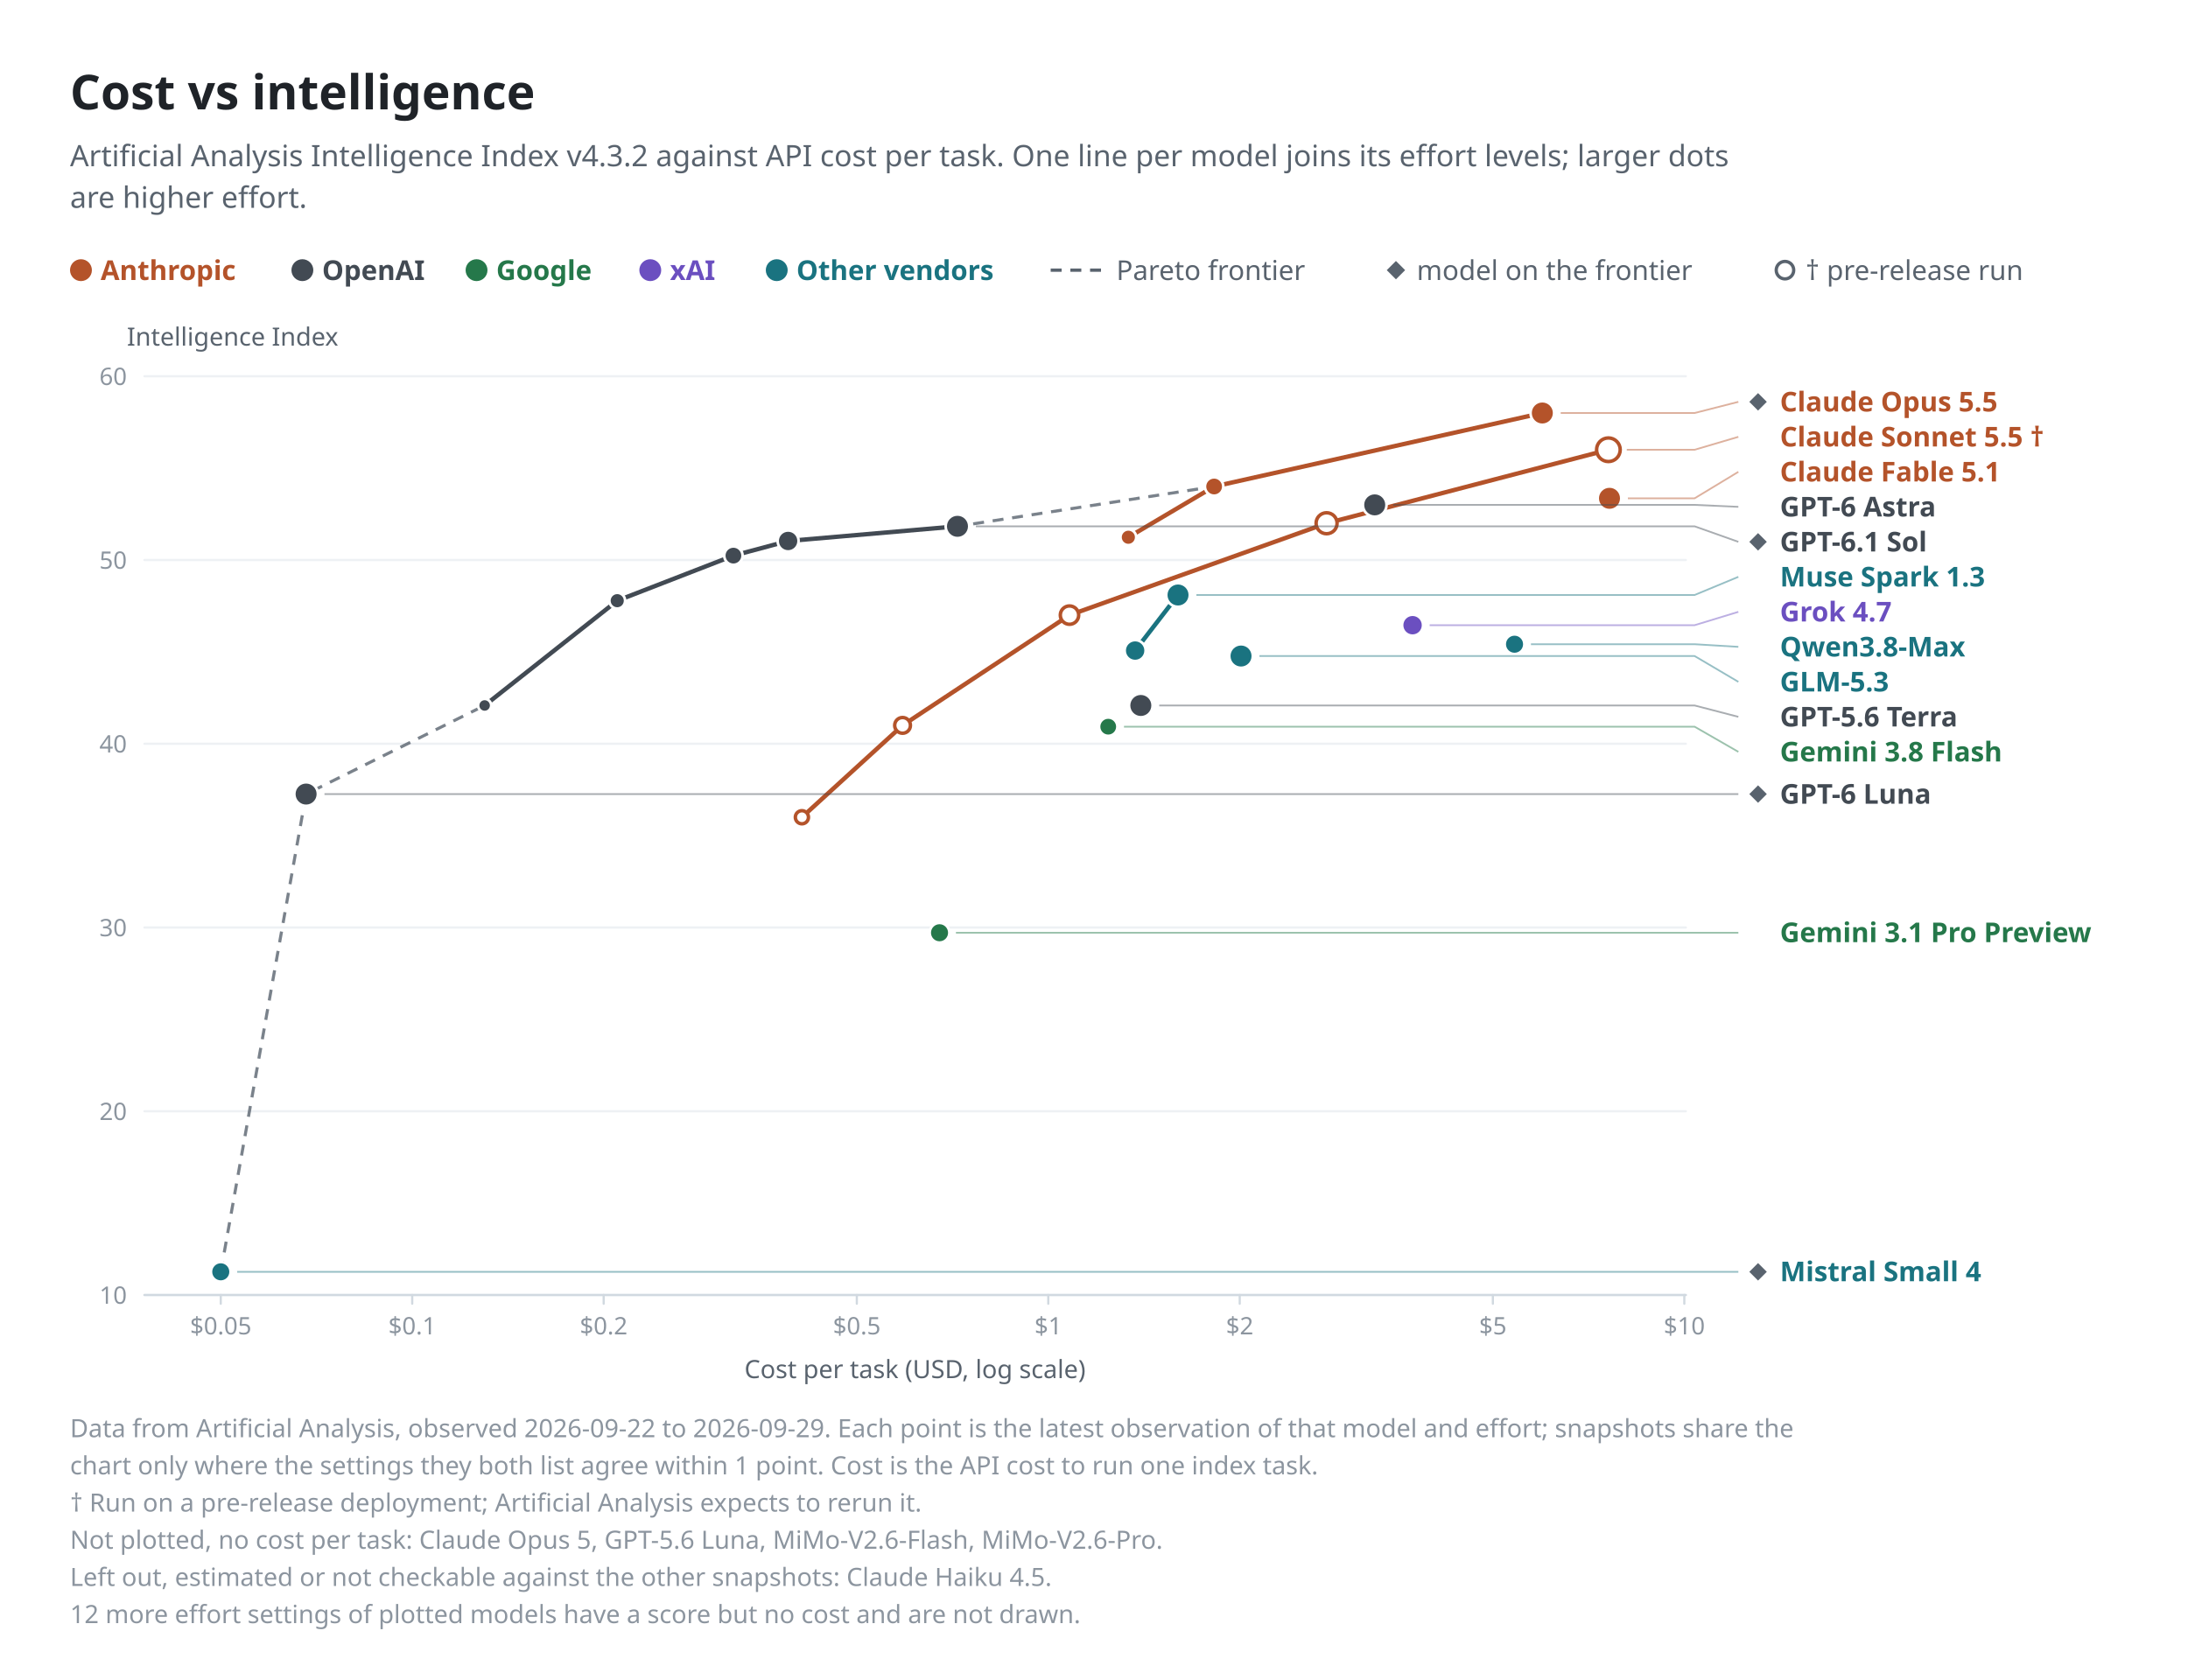
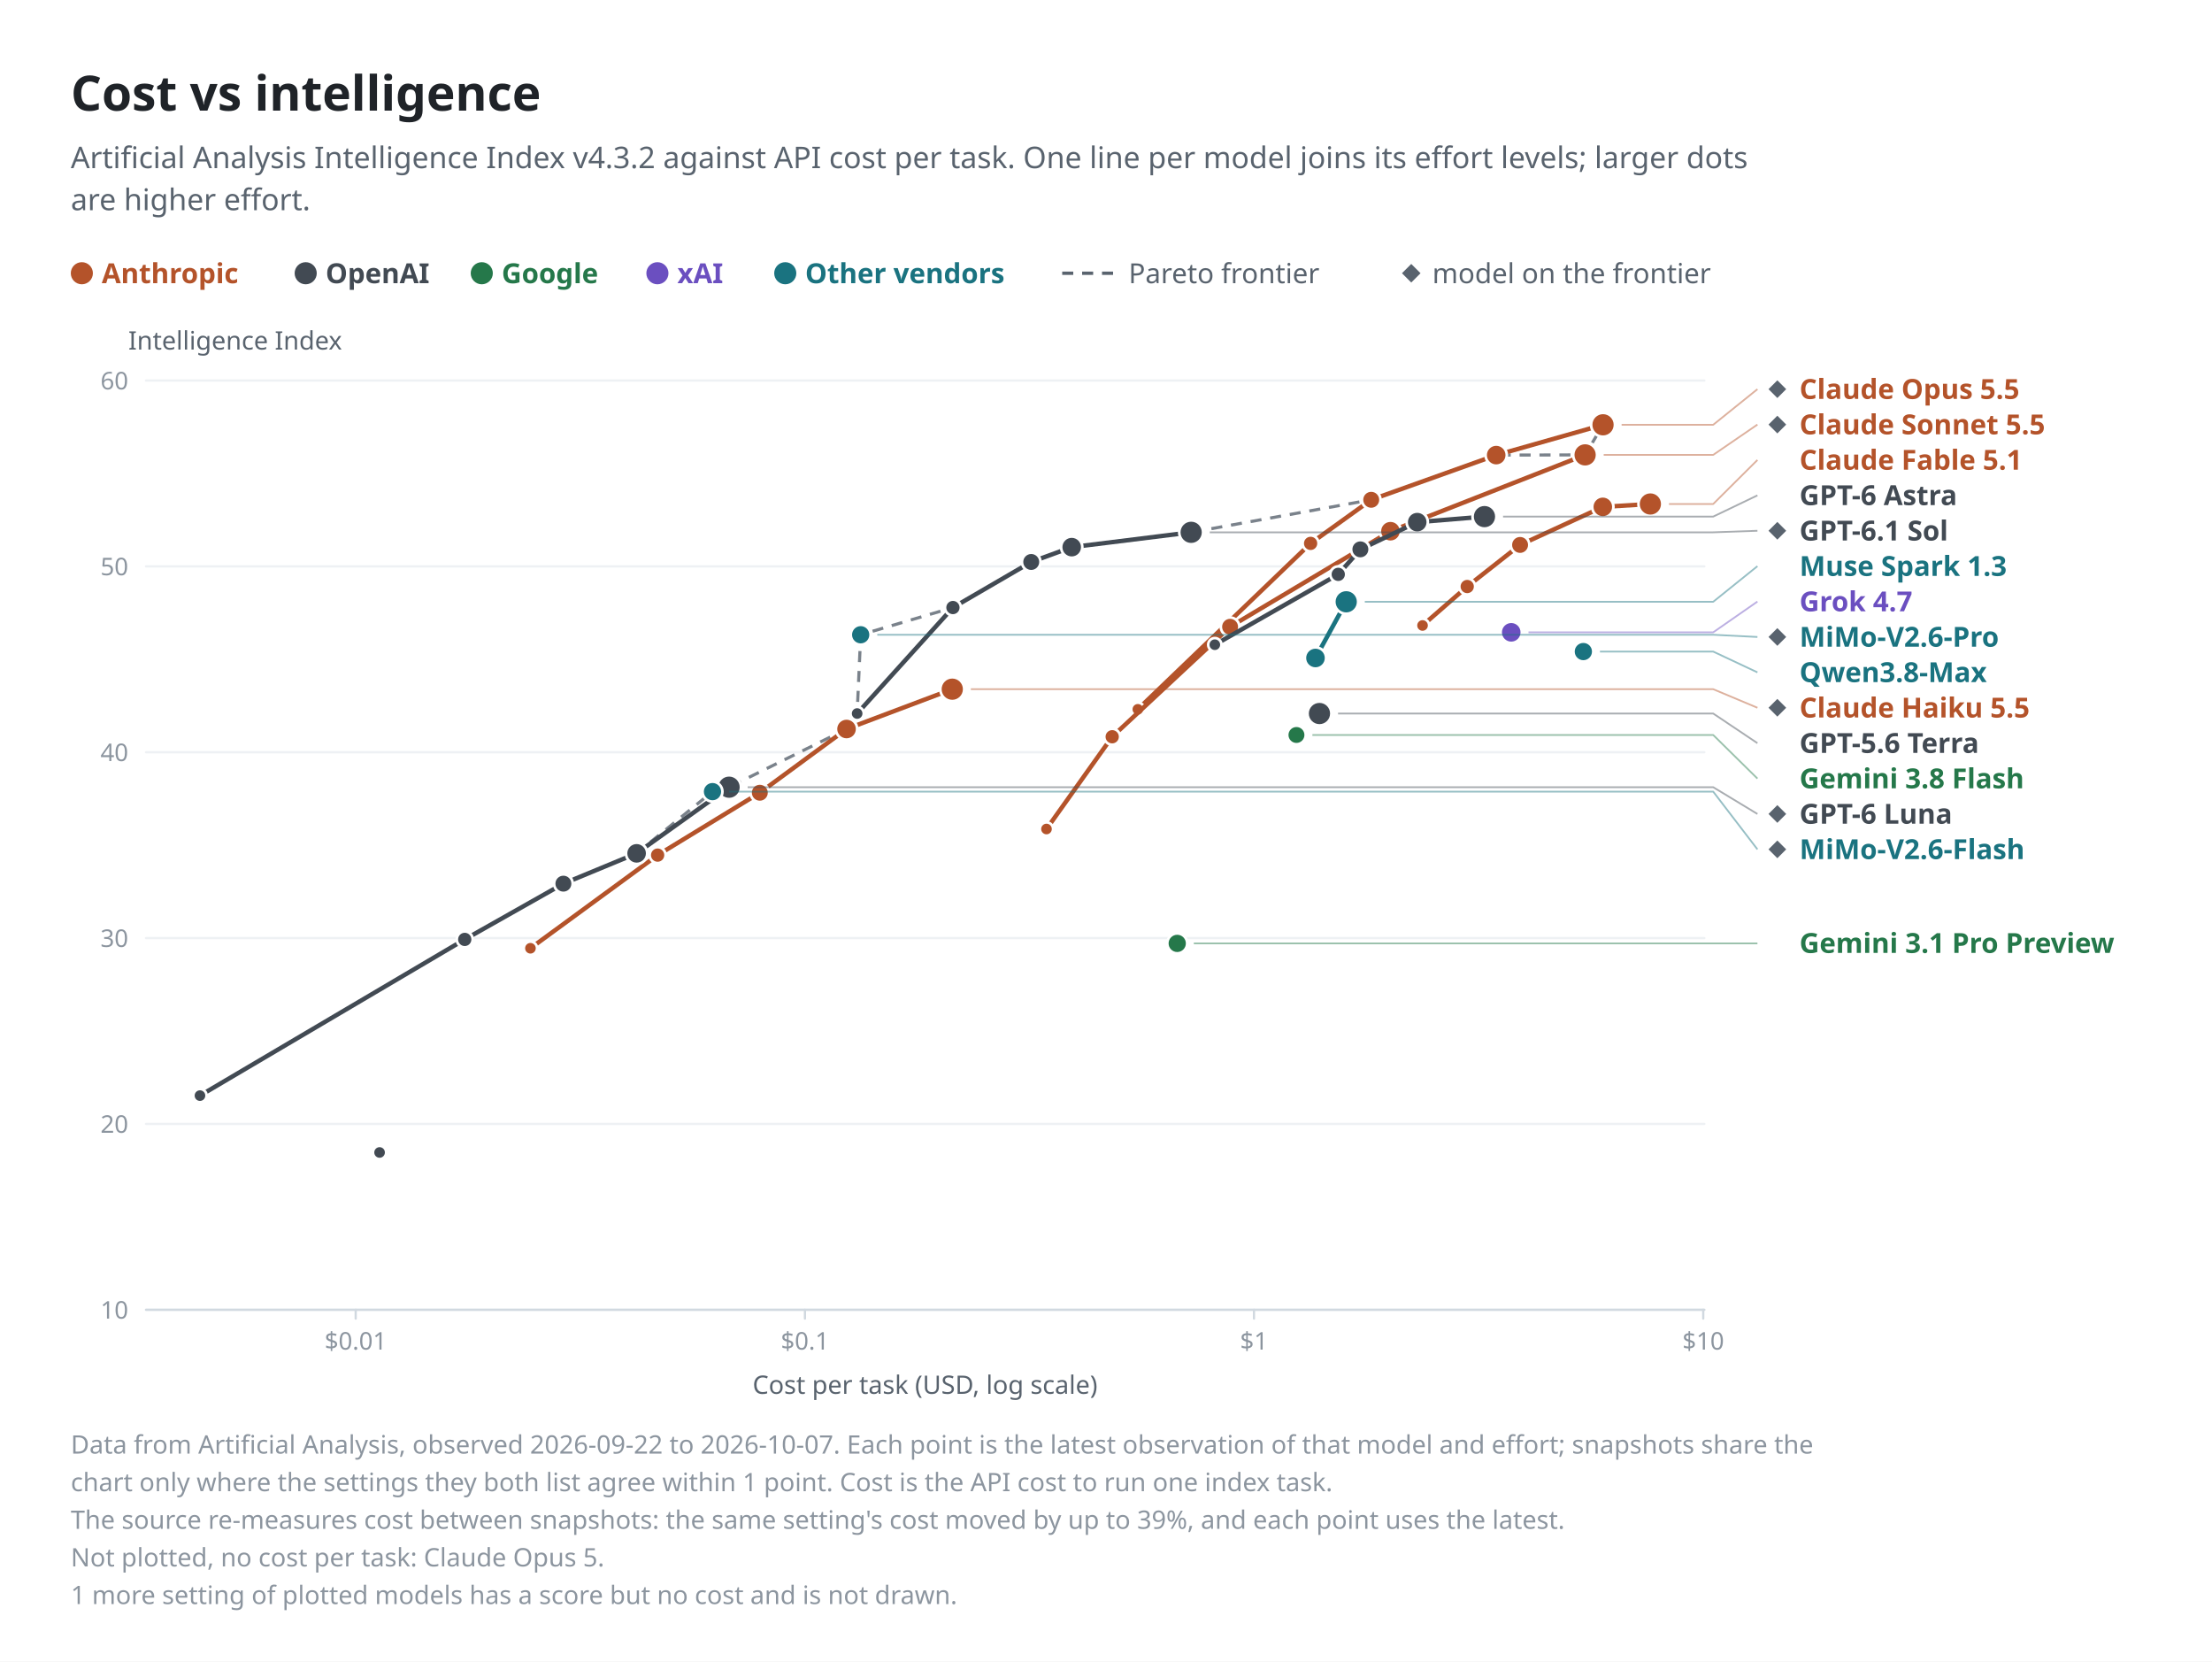
- <svg xmlns="http://www.w3.org/2000/svg" width="1000" height="768" viewBox="0 0 1000 768" font-family="-apple-system, BlinkMacSystemFont, 'Segoe UI', 'Noto Sans', Helvetica, Arial, sans-serif" role="img">
+ <svg xmlns="http://www.w3.org/2000/svg" width="1000" height="751" viewBox="0 0 1000 751" font-family="-apple-system, BlinkMacSystemFont, 'Segoe UI', 'Noto Sans', Helvetica, Arial, sans-serif" role="img">
  <rect width="100%" height="100%" fill="#ffffff" />
  <text x="32.0" y="50.0" font-size="22.0" font-weight="600" fill="#1f2328" text-anchor="start">Cost vs intelligence</text>
  <text x="32.0" y="76.0" font-size="13.5" font-weight="400" fill="#59636e" text-anchor="start">Artificial Analysis Intelligence Index v4.3.2 against API cost per task. One line per model joins its effort levels; larger dots</text>
  <text x="32.0" y="95.0" font-size="13.5" font-weight="400" fill="#59636e" text-anchor="start">are higher effort.</text>
  <circle cx="37.0" cy="123.5" r="5.0" fill="#b4532a" />
  <text x="46.0" y="128.0" font-size="12.5" font-weight="600" fill="#b4532a" text-anchor="start">Anthropic</text>
  <circle cx="138.2" cy="123.5" r="5.0" fill="#424a53" />
  <text x="147.2" y="128.0" font-size="12.5" font-weight="600" fill="#424a53" text-anchor="start">OpenAI</text>
  <circle cx="217.8" cy="123.5" r="5.0" fill="#25784a" />
  <text x="226.8" y="128.0" font-size="12.5" font-weight="600" fill="#25784a" text-anchor="start">Google</text>
  <circle cx="297.2" cy="123.5" r="5.0" fill="#6b4fc0" />
  <text x="306.2" y="128.0" font-size="12.5" font-weight="600" fill="#6b4fc0" text-anchor="start">xAI</text>
  <circle cx="355.0" cy="123.5" r="5.0" fill="#1a7380" />
  <text x="364.0" y="128.0" font-size="12.5" font-weight="600" fill="#1a7380" text-anchor="start">Other vendors</text>
  <line x1="480.2" y1="123.5" x2="504.2" y2="123.5" stroke="#59636e" stroke-width="1.5" stroke-dasharray="5 4" />
  <text x="510.2" y="128.0" font-size="12.5" font-weight="400" fill="#59636e" text-anchor="start">Pareto frontier</text>
  <path d="M638.0,119.3 L642.2,123.5 L638.0,127.7 L633.8,123.5 Z" fill="#59636e" />
  <text x="647.5" y="128.0" font-size="12.5" font-weight="400" fill="#59636e" text-anchor="start">model on the frontier</text>
-   <circle cx="815.8" cy="123.5" r="4.0" fill="#ffffff" stroke="#59636e" stroke-width="1.5" />
-   <text x="825.2" y="128.0" font-size="12.5" font-weight="400" fill="#59636e" text-anchor="start">† pre-release run</text>
  <text x="58.0" y="158.0" font-size="11.5" font-weight="400" fill="#59636e" text-anchor="start">Intelligence Index</text>
  <line x1="66.0" y1="592.0" x2="770.5" y2="592.0" stroke="#eef1f4" stroke-width="1" stroke-linecap="round" />
  <text x="58.0" y="596.0" font-size="11.0" font-weight="400" fill="#8c959f" text-anchor="end">10</text>
  <line x1="66.0" y1="508.0" x2="770.5" y2="508.0" stroke="#eef1f4" stroke-width="1" stroke-linecap="round" />
  <text x="58.0" y="512.0" font-size="11.0" font-weight="400" fill="#8c959f" text-anchor="end">20</text>
  <line x1="66.0" y1="424.0" x2="770.5" y2="424.0" stroke="#eef1f4" stroke-width="1" stroke-linecap="round" />
  <text x="58.0" y="428.0" font-size="11.0" font-weight="400" fill="#8c959f" text-anchor="end">30</text>
  <line x1="66.0" y1="340.0" x2="770.5" y2="340.0" stroke="#eef1f4" stroke-width="1" stroke-linecap="round" />
  <text x="58.0" y="344.0" font-size="11.0" font-weight="400" fill="#8c959f" text-anchor="end">40</text>
  <line x1="66.0" y1="256.0" x2="770.5" y2="256.0" stroke="#eef1f4" stroke-width="1" stroke-linecap="round" />
  <text x="58.0" y="260.0" font-size="11.0" font-weight="400" fill="#8c959f" text-anchor="end">50</text>
  <line x1="66.0" y1="172.0" x2="770.5" y2="172.0" stroke="#eef1f4" stroke-width="1" stroke-linecap="round" />
  <text x="58.0" y="176.0" font-size="11.0" font-weight="400" fill="#8c959f" text-anchor="end">60</text>
  <line x1="66.0" y1="592.0" x2="770.5" y2="592.0" stroke="#d1d9e0" stroke-width="1" stroke-linecap="round" />
-   <line x1="100.9" y1="592.0" x2="100.9" y2="596.0" stroke="#d1d9e0" stroke-width="1" stroke-linecap="round" />
-   <text x="100.9" y="610.0" font-size="11.0" font-weight="400" fill="#8c959f" text-anchor="middle">$0.05</text>
-   <line x1="188.4" y1="592.0" x2="188.4" y2="596.0" stroke="#d1d9e0" stroke-width="1" stroke-linecap="round" />
-   <text x="188.4" y="610.0" font-size="11.0" font-weight="400" fill="#8c959f" text-anchor="middle">$0.1</text>
-   <line x1="275.9" y1="592.0" x2="275.9" y2="596.0" stroke="#d1d9e0" stroke-width="1" stroke-linecap="round" />
-   <text x="275.9" y="610.0" font-size="11.0" font-weight="400" fill="#8c959f" text-anchor="middle">$0.2</text>
-   <line x1="391.6" y1="592.0" x2="391.6" y2="596.0" stroke="#d1d9e0" stroke-width="1" stroke-linecap="round" />
-   <text x="391.6" y="610.0" font-size="11.0" font-weight="400" fill="#8c959f" text-anchor="middle">$0.5</text>
-   <line x1="479.1" y1="592.0" x2="479.1" y2="596.0" stroke="#d1d9e0" stroke-width="1" stroke-linecap="round" />
-   <text x="479.1" y="610.0" font-size="11.0" font-weight="400" fill="#8c959f" text-anchor="middle">$1</text>
-   <line x1="566.6" y1="592.0" x2="566.6" y2="596.0" stroke="#d1d9e0" stroke-width="1" stroke-linecap="round" />
-   <text x="566.6" y="610.0" font-size="11.0" font-weight="400" fill="#8c959f" text-anchor="middle">$2</text>
-   <line x1="682.3" y1="592.0" x2="682.3" y2="596.0" stroke="#d1d9e0" stroke-width="1" stroke-linecap="round" />
-   <text x="682.3" y="610.0" font-size="11.0" font-weight="400" fill="#8c959f" text-anchor="middle">$5</text>
-   <line x1="769.8" y1="592.0" x2="769.8" y2="596.0" stroke="#d1d9e0" stroke-width="1" stroke-linecap="round" />
-   <text x="769.8" y="610.0" font-size="11.0" font-weight="400" fill="#8c959f" text-anchor="middle">$10</text>
+   <line x1="160.8" y1="592.0" x2="160.8" y2="596.0" stroke="#d1d9e0" stroke-width="1" stroke-linecap="round" />
+   <text x="160.8" y="610.0" font-size="11.0" font-weight="400" fill="#8c959f" text-anchor="middle">$0.01</text>
+   <line x1="363.9" y1="592.0" x2="363.9" y2="596.0" stroke="#d1d9e0" stroke-width="1" stroke-linecap="round" />
+   <text x="363.9" y="610.0" font-size="11.0" font-weight="400" fill="#8c959f" text-anchor="middle">$0.1</text>
+   <line x1="566.9" y1="592.0" x2="566.9" y2="596.0" stroke="#d1d9e0" stroke-width="1" stroke-linecap="round" />
+   <text x="566.9" y="610.0" font-size="11.0" font-weight="400" fill="#8c959f" text-anchor="middle">$1</text>
+   <line x1="770.0" y1="592.0" x2="770.0" y2="596.0" stroke="#d1d9e0" stroke-width="1" stroke-linecap="round" />
+   <text x="770.0" y="610.0" font-size="11.0" font-weight="400" fill="#8c959f" text-anchor="middle">$10</text>
  <text x="418.2" y="630.0" font-size="11.5" font-weight="400" fill="#59636e" text-anchor="middle">Cost per task (USD, log scale)</text>
-   <path d="M100.9,581.4 L139.9,363.0 L221.5,322.5 L282.1,274.6 L335.2,254.0 L360.2,247.3 L437.6,240.6 L554.9,222.4 L704.9,188.8" fill="none" stroke="#59636e" stroke-width="1.4" stroke-dasharray="5 4" stroke-opacity="0.8" />
-   <path d="M515.7,245.6 L554.9,222.4 L704.9,188.8" fill="none" stroke="#b4532a" stroke-width="2.0" stroke-linejoin="round" stroke-linecap="round" />
-   <circle cx="515.7" cy="245.6" r="3.6" fill="#b4532a" stroke="#ffffff" stroke-width="1.2" />
-   <circle cx="554.9" cy="222.4" r="4.2" fill="#b4532a" stroke="#ffffff" stroke-width="1.2" />
-   <circle cx="704.9" cy="188.8" r="5.4" fill="#b4532a" stroke="#ffffff" stroke-width="1.2" />
-   <path d="M366.5,373.6 L412.5,331.6 L488.8,281.2 L606.3,239.2 L735.1,205.6" fill="none" stroke="#b4532a" stroke-width="2.0" stroke-linejoin="round" stroke-linecap="round" />
-   <circle cx="366.5" cy="373.6" r="3.0" fill="#ffffff" stroke="#b4532a" stroke-width="1.6" />
-   <circle cx="412.5" cy="331.6" r="3.6" fill="#ffffff" stroke="#b4532a" stroke-width="1.6" />
-   <circle cx="488.8" cy="281.2" r="4.2" fill="#ffffff" stroke="#b4532a" stroke-width="1.6" />
-   <circle cx="606.3" cy="239.2" r="4.8" fill="#ffffff" stroke="#b4532a" stroke-width="1.6" />
-   <circle cx="735.1" cy="205.6" r="5.4" fill="#ffffff" stroke="#b4532a" stroke-width="1.6" />
-   <circle cx="735.6" cy="227.8" r="5.4" fill="#b4532a" stroke="#ffffff" stroke-width="1.2" />
-   <circle cx="628.3" cy="230.8" r="5.4" fill="#424a53" stroke="#ffffff" stroke-width="1.2" />
-   <path d="M221.5,322.5 L282.1,274.6 L335.2,254.0 L360.2,247.3 L437.6,240.6" fill="none" stroke="#424a53" stroke-width="2.0" stroke-linejoin="round" stroke-linecap="round" />
-   <circle cx="221.5" cy="322.5" r="3.0" fill="#424a53" stroke="#ffffff" stroke-width="1.2" />
-   <circle cx="282.1" cy="274.6" r="3.6" fill="#424a53" stroke="#ffffff" stroke-width="1.2" />
-   <circle cx="335.2" cy="254.0" r="4.2" fill="#424a53" stroke="#ffffff" stroke-width="1.2" />
-   <circle cx="360.2" cy="247.3" r="4.8" fill="#424a53" stroke="#ffffff" stroke-width="1.2" />
-   <circle cx="437.6" cy="240.6" r="5.4" fill="#424a53" stroke="#ffffff" stroke-width="1.2" />
-   <path d="M518.8,297.4 L538.4,272.0" fill="none" stroke="#1a7380" stroke-width="2.0" stroke-linejoin="round" stroke-linecap="round" />
-   <circle cx="518.8" cy="297.4" r="4.8" fill="#1a7380" stroke="#ffffff" stroke-width="1.2" />
-   <circle cx="538.4" cy="272.0" r="5.4" fill="#1a7380" stroke="#ffffff" stroke-width="1.2" />
-   <circle cx="645.6" cy="285.8" r="4.8" fill="#6b4fc0" stroke="#ffffff" stroke-width="1.2" />
-   <circle cx="692.2" cy="294.5" r="4.5" fill="#1a7380" stroke="#ffffff" stroke-width="1.2" />
-   <circle cx="567.2" cy="299.9" r="5.4" fill="#1a7380" stroke="#ffffff" stroke-width="1.2" />
-   <circle cx="521.4" cy="322.5" r="5.4" fill="#424a53" stroke="#ffffff" stroke-width="1.2" />
-   <circle cx="506.5" cy="332.2" r="4.2" fill="#25784a" stroke="#ffffff" stroke-width="1.2" />
-   <circle cx="139.9" cy="363.0" r="5.4" fill="#424a53" stroke="#ffffff" stroke-width="1.2" />
-   <circle cx="429.4" cy="426.4" r="4.5" fill="#25784a" stroke="#ffffff" stroke-width="1.2" />
-   <circle cx="100.9" cy="581.4" r="4.5" fill="#1a7380" stroke="#ffffff" stroke-width="1.2" />
-   <path d="M713.3,188.8 L774.5,188.8 L794.5,183.7" fill="none" stroke="#b4532a" stroke-width="0.8" stroke-opacity="0.45" stroke-linejoin="round" />
-   <path d="M803.5,179.7 L807.5,183.7 L803.5,187.7 L799.5,183.7 Z" fill="#59636e" />
-   <text x="813.5" y="188.1" font-size="12.5" font-weight="600" fill="#b4532a" text-anchor="start">Claude Opus 5.5</text>
-   <path d="M743.5,205.6 L774.5,205.6 L794.5,199.7" fill="none" stroke="#b4532a" stroke-width="0.8" stroke-opacity="0.45" stroke-linejoin="round" />
-   <text x="813.5" y="204.1" font-size="12.5" font-weight="600" fill="#b4532a" text-anchor="start">Claude Sonnet 5.5 †</text>
-   <path d="M744.0,227.8 L774.5,227.8 L794.5,215.7" fill="none" stroke="#b4532a" stroke-width="0.8" stroke-opacity="0.45" stroke-linejoin="round" />
-   <text x="813.5" y="220.1" font-size="12.5" font-weight="600" fill="#b4532a" text-anchor="start">Claude Fable 5.1</text>
-   <path d="M636.7,230.8 L774.5,230.8 L794.5,231.7" fill="none" stroke="#424a53" stroke-width="0.8" stroke-opacity="0.45" stroke-linejoin="round" />
-   <text x="813.5" y="236.1" font-size="12.5" font-weight="600" fill="#424a53" text-anchor="start">GPT-6 Astra</text>
-   <path d="M446.0,240.6 L774.5,240.6 L794.5,247.7" fill="none" stroke="#424a53" stroke-width="0.8" stroke-opacity="0.45" stroke-linejoin="round" />
-   <path d="M803.5,243.7 L807.5,247.7 L803.5,251.7 L799.5,247.7 Z" fill="#59636e" />
-   <text x="813.5" y="252.1" font-size="12.5" font-weight="600" fill="#424a53" text-anchor="start">GPT-6.1 Sol</text>
-   <path d="M546.8,272.0 L774.5,272.0 L794.5,263.7" fill="none" stroke="#1a7380" stroke-width="0.8" stroke-opacity="0.45" stroke-linejoin="round" />
-   <text x="813.5" y="268.1" font-size="12.5" font-weight="600" fill="#1a7380" text-anchor="start">Muse Spark 1.3</text>
-   <path d="M653.4,285.8 L774.5,285.8 L794.5,279.7" fill="none" stroke="#6b4fc0" stroke-width="0.8" stroke-opacity="0.45" stroke-linejoin="round" />
-   <text x="813.5" y="284.1" font-size="12.5" font-weight="600" fill="#6b4fc0" text-anchor="start">Grok 4.7</text>
-   <path d="M699.7,294.5 L774.5,294.5 L794.5,295.7" fill="none" stroke="#1a7380" stroke-width="0.8" stroke-opacity="0.45" stroke-linejoin="round" />
-   <text x="813.5" y="300.1" font-size="12.5" font-weight="600" fill="#1a7380" text-anchor="start">Qwen3.8-Max</text>
-   <path d="M575.6,299.9 L774.5,299.9 L794.5,311.7" fill="none" stroke="#1a7380" stroke-width="0.8" stroke-opacity="0.45" stroke-linejoin="round" />
-   <text x="813.5" y="316.1" font-size="12.5" font-weight="600" fill="#1a7380" text-anchor="start">GLM-5.3</text>
-   <path d="M529.8,322.5 L774.5,322.5 L794.5,327.7" fill="none" stroke="#424a53" stroke-width="0.8" stroke-opacity="0.45" stroke-linejoin="round" />
-   <text x="813.5" y="332.1" font-size="12.5" font-weight="600" fill="#424a53" text-anchor="start">GPT-5.6 Terra</text>
-   <path d="M513.7,332.2 L774.5,332.2 L794.5,343.7" fill="none" stroke="#25784a" stroke-width="0.8" stroke-opacity="0.45" stroke-linejoin="round" />
-   <text x="813.5" y="348.1" font-size="12.5" font-weight="600" fill="#25784a" text-anchor="start">Gemini 3.8 Flash</text>
-   <path d="M148.3,363.0 L774.5,363.0 L794.5,363.0" fill="none" stroke="#424a53" stroke-width="0.8" stroke-opacity="0.45" stroke-linejoin="round" />
-   <path d="M803.5,359.0 L807.5,363.0 L803.5,367.0 L799.5,363.0 Z" fill="#59636e" />
-   <text x="813.5" y="367.4" font-size="12.5" font-weight="600" fill="#424a53" text-anchor="start">GPT-6 Luna</text>
-   <path d="M436.9,426.4 L774.5,426.4 L794.5,426.4" fill="none" stroke="#25784a" stroke-width="0.8" stroke-opacity="0.45" stroke-linejoin="round" />
+   <path d="M90.4,495.2 L210.1,424.6 L254.7,399.4 L287.8,385.7 L322.1,357.8 L329.6,355.8 L382.7,329.5 L387.5,322.5 L389.1,286.9 L430.8,274.6 L466.2,254.0 L484.5,247.3 L538.5,240.6 L619.9,225.9 L676.4,205.7 L716.6,205.6 L724.7,192.0" fill="none" stroke="#59636e" stroke-width="1.4" stroke-dasharray="5 4" stroke-opacity="0.8" />
+   <path d="M514.4,320.6 L592.5,245.6 L619.9,225.9 L676.4,205.7 L724.7,192.0" fill="none" stroke="#b4532a" stroke-width="2.0" stroke-linejoin="round" stroke-linecap="round" />
+   <circle cx="514.4" cy="320.6" r="3.0" fill="#b4532a" stroke="#ffffff" stroke-width="1.2" />
+   <circle cx="592.5" cy="245.6" r="3.6" fill="#b4532a" stroke="#ffffff" stroke-width="1.2" />
+   <circle cx="619.9" cy="225.9" r="4.2" fill="#b4532a" stroke="#ffffff" stroke-width="1.2" />
+   <circle cx="676.4" cy="205.7" r="4.8" fill="#b4532a" stroke="#ffffff" stroke-width="1.2" />
+   <circle cx="724.7" cy="192.0" r="5.4" fill="#b4532a" stroke="#ffffff" stroke-width="1.2" />
+   <path d="M473.1,374.7 L502.8,333.0 L556.1,283.3 L628.6,240.1 L716.6,205.6" fill="none" stroke="#b4532a" stroke-width="2.0" stroke-linejoin="round" stroke-linecap="round" />
+   <circle cx="473.1" cy="374.7" r="3.0" fill="#b4532a" stroke="#ffffff" stroke-width="1.2" />
+   <circle cx="502.8" cy="333.0" r="3.6" fill="#b4532a" stroke="#ffffff" stroke-width="1.2" />
+   <circle cx="556.1" cy="283.3" r="4.2" fill="#b4532a" stroke="#ffffff" stroke-width="1.2" />
+   <circle cx="628.6" cy="240.1" r="4.8" fill="#b4532a" stroke="#ffffff" stroke-width="1.2" />
+   <circle cx="716.6" cy="205.6" r="5.4" fill="#b4532a" stroke="#ffffff" stroke-width="1.2" />
+   <path d="M643.1,282.7 L663.3,265.1 L687.2,246.3 L724.6,229.1 L746.1,227.8" fill="none" stroke="#b4532a" stroke-width="2.0" stroke-linejoin="round" stroke-linecap="round" />
+   <circle cx="643.1" cy="282.7" r="3.0" fill="#b4532a" stroke="#ffffff" stroke-width="1.2" />
+   <circle cx="663.3" cy="265.1" r="3.6" fill="#b4532a" stroke="#ffffff" stroke-width="1.2" />
+   <circle cx="687.2" cy="246.3" r="4.2" fill="#b4532a" stroke="#ffffff" stroke-width="1.2" />
+   <circle cx="724.6" cy="229.1" r="4.8" fill="#b4532a" stroke="#ffffff" stroke-width="1.2" />
+   <circle cx="746.1" cy="227.8" r="5.4" fill="#b4532a" stroke="#ffffff" stroke-width="1.2" />
+   <path d="M549.2,291.4 L605.0,259.6 L615.0,248.3 L640.7,236.0 L671.1,233.5" fill="none" stroke="#424a53" stroke-width="2.0" stroke-linejoin="round" stroke-linecap="round" />
+   <circle cx="549.2" cy="291.4" r="3.0" fill="#424a53" stroke="#ffffff" stroke-width="1.2" />
+   <circle cx="605.0" cy="259.6" r="3.6" fill="#424a53" stroke="#ffffff" stroke-width="1.2" />
+   <circle cx="615.0" cy="248.3" r="4.2" fill="#424a53" stroke="#ffffff" stroke-width="1.2" />
+   <circle cx="640.7" cy="236.0" r="4.8" fill="#424a53" stroke="#ffffff" stroke-width="1.2" />
+   <circle cx="671.1" cy="233.5" r="5.4" fill="#424a53" stroke="#ffffff" stroke-width="1.2" />
+   <path d="M387.5,322.5 L430.8,274.6 L466.2,254.0 L484.5,247.3 L538.5,240.6" fill="none" stroke="#424a53" stroke-width="2.0" stroke-linejoin="round" stroke-linecap="round" />
+   <circle cx="387.5" cy="322.5" r="3.0" fill="#424a53" stroke="#ffffff" stroke-width="1.2" />
+   <circle cx="430.8" cy="274.6" r="3.6" fill="#424a53" stroke="#ffffff" stroke-width="1.2" />
+   <circle cx="466.2" cy="254.0" r="4.2" fill="#424a53" stroke="#ffffff" stroke-width="1.2" />
+   <circle cx="484.5" cy="247.3" r="4.8" fill="#424a53" stroke="#ffffff" stroke-width="1.2" />
+   <circle cx="538.5" cy="240.6" r="5.4" fill="#424a53" stroke="#ffffff" stroke-width="1.2" />
+   <path d="M594.7,297.4 L608.6,272.0" fill="none" stroke="#1a7380" stroke-width="2.0" stroke-linejoin="round" stroke-linecap="round" />
+   <circle cx="594.7" cy="297.4" r="4.8" fill="#1a7380" stroke="#ffffff" stroke-width="1.2" />
+   <circle cx="608.6" cy="272.0" r="5.4" fill="#1a7380" stroke="#ffffff" stroke-width="1.2" />
+   <circle cx="683.2" cy="285.8" r="4.8" fill="#6b4fc0" stroke="#ffffff" stroke-width="1.2" />
+   <circle cx="389.1" cy="286.9" r="4.5" fill="#1a7380" stroke="#ffffff" stroke-width="1.2" />
+   <circle cx="715.8" cy="294.5" r="4.5" fill="#1a7380" stroke="#ffffff" stroke-width="1.2" />
+   <path d="M239.8,428.6 L297.3,386.5 L343.5,358.3 L382.7,329.5 L430.5,311.5" fill="none" stroke="#b4532a" stroke-width="2.0" stroke-linejoin="round" stroke-linecap="round" />
+   <circle cx="239.8" cy="428.6" r="3.0" fill="#b4532a" stroke="#ffffff" stroke-width="1.2" />
+   <circle cx="297.3" cy="386.5" r="3.6" fill="#b4532a" stroke="#ffffff" stroke-width="1.2" />
+   <circle cx="343.5" cy="358.3" r="4.2" fill="#b4532a" stroke="#ffffff" stroke-width="1.2" />
+   <circle cx="382.7" cy="329.5" r="4.8" fill="#b4532a" stroke="#ffffff" stroke-width="1.2" />
+   <circle cx="430.5" cy="311.5" r="5.4" fill="#b4532a" stroke="#ffffff" stroke-width="1.2" />
+   <circle cx="596.5" cy="322.5" r="5.4" fill="#424a53" stroke="#ffffff" stroke-width="1.2" />
+   <circle cx="586.1" cy="332.2" r="4.2" fill="#25784a" stroke="#ffffff" stroke-width="1.2" />
+   <path d="M90.4,495.2 L210.1,424.6 L254.7,399.4 L287.8,385.7 L329.6,355.8" fill="none" stroke="#424a53" stroke-width="2.0" stroke-linejoin="round" stroke-linecap="round" />
+   <circle cx="171.6" cy="520.9" r="3.0" fill="#424a53" stroke="#ffffff" stroke-width="1.2" />
+   <circle cx="90.4" cy="495.2" r="3.0" fill="#424a53" stroke="#ffffff" stroke-width="1.2" />
+   <circle cx="210.1" cy="424.6" r="3.6" fill="#424a53" stroke="#ffffff" stroke-width="1.2" />
+   <circle cx="254.7" cy="399.4" r="4.2" fill="#424a53" stroke="#ffffff" stroke-width="1.2" />
+   <circle cx="287.8" cy="385.7" r="4.8" fill="#424a53" stroke="#ffffff" stroke-width="1.2" />
+   <circle cx="329.6" cy="355.8" r="5.4" fill="#424a53" stroke="#ffffff" stroke-width="1.2" />
+   <circle cx="322.1" cy="357.8" r="4.5" fill="#1a7380" stroke="#ffffff" stroke-width="1.2" />
+   <circle cx="532.2" cy="426.4" r="4.5" fill="#25784a" stroke="#ffffff" stroke-width="1.2" />
+   <path d="M733.1,192.0 L774.5,192.0 L794.5,175.9" fill="none" stroke="#b4532a" stroke-width="0.8" stroke-opacity="0.45" stroke-linejoin="round" />
+   <path d="M803.5,171.9 L807.5,175.9 L803.5,179.9 L799.5,175.9 Z" fill="#59636e" />
+   <text x="813.5" y="180.3" font-size="12.5" font-weight="600" fill="#b4532a" text-anchor="start">Claude Opus 5.5</text>
+   <path d="M725.0,205.6 L774.5,205.6 L794.5,191.9" fill="none" stroke="#b4532a" stroke-width="0.8" stroke-opacity="0.45" stroke-linejoin="round" />
+   <path d="M803.5,187.9 L807.5,191.9 L803.5,195.9 L799.5,191.9 Z" fill="#59636e" />
+   <text x="813.5" y="196.3" font-size="12.5" font-weight="600" fill="#b4532a" text-anchor="start">Claude Sonnet 5.5</text>
+   <path d="M754.5,227.8 L774.5,227.8 L794.5,207.9" fill="none" stroke="#b4532a" stroke-width="0.8" stroke-opacity="0.45" stroke-linejoin="round" />
+   <text x="813.5" y="212.3" font-size="12.5" font-weight="600" fill="#b4532a" text-anchor="start">Claude Fable 5.1</text>
+   <path d="M679.5,233.5 L774.5,233.5 L794.5,223.9" fill="none" stroke="#424a53" stroke-width="0.8" stroke-opacity="0.45" stroke-linejoin="round" />
+   <text x="813.5" y="228.3" font-size="12.5" font-weight="600" fill="#424a53" text-anchor="start">GPT-6 Astra</text>
+   <path d="M546.9,240.6 L774.5,240.6 L794.5,239.9" fill="none" stroke="#424a53" stroke-width="0.8" stroke-opacity="0.45" stroke-linejoin="round" />
+   <path d="M803.5,235.9 L807.5,239.9 L803.5,243.9 L799.5,239.9 Z" fill="#59636e" />
+   <text x="813.5" y="244.3" font-size="12.5" font-weight="600" fill="#424a53" text-anchor="start">GPT-6.1 Sol</text>
+   <path d="M617.0,272.0 L774.5,272.0 L794.5,255.9" fill="none" stroke="#1a7380" stroke-width="0.8" stroke-opacity="0.45" stroke-linejoin="round" />
+   <text x="813.5" y="260.3" font-size="12.5" font-weight="600" fill="#1a7380" text-anchor="start">Muse Spark 1.3</text>
+   <path d="M691.0,285.8 L774.5,285.8 L794.5,271.9" fill="none" stroke="#6b4fc0" stroke-width="0.8" stroke-opacity="0.45" stroke-linejoin="round" />
+   <text x="813.5" y="276.3" font-size="12.5" font-weight="600" fill="#6b4fc0" text-anchor="start">Grok 4.7</text>
+   <path d="M396.6,286.9 L774.5,286.9 L794.5,287.9" fill="none" stroke="#1a7380" stroke-width="0.8" stroke-opacity="0.45" stroke-linejoin="round" />
+   <path d="M803.5,283.9 L807.5,287.9 L803.5,291.9 L799.5,287.9 Z" fill="#59636e" />
+   <text x="813.5" y="292.3" font-size="12.5" font-weight="600" fill="#1a7380" text-anchor="start">MiMo-V2.6-Pro</text>
+   <path d="M723.3,294.5 L774.5,294.5 L794.5,303.9" fill="none" stroke="#1a7380" stroke-width="0.8" stroke-opacity="0.45" stroke-linejoin="round" />
+   <text x="813.5" y="308.3" font-size="12.5" font-weight="600" fill="#1a7380" text-anchor="start">Qwen3.8-Max</text>
+   <path d="M438.9,311.5 L774.5,311.5 L794.5,319.9" fill="none" stroke="#b4532a" stroke-width="0.8" stroke-opacity="0.45" stroke-linejoin="round" />
+   <path d="M803.5,315.9 L807.5,319.9 L803.5,323.9 L799.5,319.9 Z" fill="#59636e" />
+   <text x="813.5" y="324.3" font-size="12.5" font-weight="600" fill="#b4532a" text-anchor="start">Claude Haiku 5.5</text>
+   <path d="M604.9,322.5 L774.5,322.5 L794.5,335.9" fill="none" stroke="#424a53" stroke-width="0.8" stroke-opacity="0.45" stroke-linejoin="round" />
+   <text x="813.5" y="340.3" font-size="12.5" font-weight="600" fill="#424a53" text-anchor="start">GPT-5.6 Terra</text>
+   <path d="M593.3,332.2 L774.5,332.2 L794.5,351.9" fill="none" stroke="#25784a" stroke-width="0.8" stroke-opacity="0.45" stroke-linejoin="round" />
+   <text x="813.5" y="356.3" font-size="12.5" font-weight="600" fill="#25784a" text-anchor="start">Gemini 3.8 Flash</text>
+   <path d="M338.0,355.8 L774.5,355.8 L794.5,367.9" fill="none" stroke="#424a53" stroke-width="0.8" stroke-opacity="0.45" stroke-linejoin="round" />
+   <path d="M803.5,363.9 L807.5,367.9 L803.5,371.9 L799.5,367.9 Z" fill="#59636e" />
+   <text x="813.5" y="372.3" font-size="12.5" font-weight="600" fill="#424a53" text-anchor="start">GPT-6 Luna</text>
+   <path d="M329.6,357.8 L774.5,357.8 L794.5,383.9" fill="none" stroke="#1a7380" stroke-width="0.8" stroke-opacity="0.45" stroke-linejoin="round" />
+   <path d="M803.5,379.9 L807.5,383.9 L803.5,387.9 L799.5,383.9 Z" fill="#59636e" />
+   <text x="813.5" y="388.3" font-size="12.5" font-weight="600" fill="#1a7380" text-anchor="start">MiMo-V2.6-Flash</text>
+   <path d="M539.7,426.4 L774.5,426.4 L794.5,426.4" fill="none" stroke="#25784a" stroke-width="0.8" stroke-opacity="0.45" stroke-linejoin="round" />
  <text x="813.5" y="430.7" font-size="12.5" font-weight="600" fill="#25784a" text-anchor="start">Gemini 3.1 Pro Preview</text>
-   <path d="M108.4,581.4 L774.5,581.4 L794.5,581.4" fill="none" stroke="#1a7380" stroke-width="0.8" stroke-opacity="0.45" stroke-linejoin="round" />
-   <path d="M803.5,577.4 L807.5,581.4 L803.5,585.4 L799.5,581.4 Z" fill="#59636e" />
-   <text x="813.5" y="585.7" font-size="12.5" font-weight="600" fill="#1a7380" text-anchor="start">Mistral Small 4</text>
-   <text x="32.0" y="657.0" font-size="11.5" font-weight="400" fill="#8c959f" text-anchor="start">Data from Artificial Analysis, observed 2026-09-22 to 2026-09-29. Each point is the latest observation of that model and effort; snapshots share the</text>
+   <text x="32.0" y="657.0" font-size="11.5" font-weight="400" fill="#8c959f" text-anchor="start">Data from Artificial Analysis, observed 2026-09-22 to 2026-10-07. Each point is the latest observation of that model and effort; snapshots share the</text>
  <text x="32.0" y="674.0" font-size="11.5" font-weight="400" fill="#8c959f" text-anchor="start">chart only where the settings they both list agree within 1 point. Cost is the API cost to run one index task.</text>
-   <text x="32.0" y="691.0" font-size="11.5" font-weight="400" fill="#8c959f" text-anchor="start">† Run on a pre-release deployment; Artificial Analysis expects to rerun it.</text>
-   <text x="32.0" y="708.0" font-size="11.5" font-weight="400" fill="#8c959f" text-anchor="start">Not plotted, no cost per task: Claude Opus 5, GPT-5.6 Luna, MiMo-V2.6-Flash, MiMo-V2.6-Pro.</text>
-   <text x="32.0" y="725.0" font-size="11.5" font-weight="400" fill="#8c959f" text-anchor="start">Left out, estimated or not checkable against the other snapshots: Claude Haiku 4.5.</text>
-   <text x="32.0" y="742.0" font-size="11.5" font-weight="400" fill="#8c959f" text-anchor="start">12 more effort settings of plotted models have a score but no cost and are not drawn.</text>
+   <text x="32.0" y="691.0" font-size="11.5" font-weight="400" fill="#8c959f" text-anchor="start">The source re-measures cost between snapshots: the same setting's cost moved by up to 39%, and each point uses the latest.</text>
+   <text x="32.0" y="708.0" font-size="11.5" font-weight="400" fill="#8c959f" text-anchor="start">Not plotted, no cost per task: Claude Opus 5.</text>
+   <text x="32.0" y="725.0" font-size="11.5" font-weight="400" fill="#8c959f" text-anchor="start">1 more setting of plotted models has a score but no cost and is not drawn.</text>
</svg>
